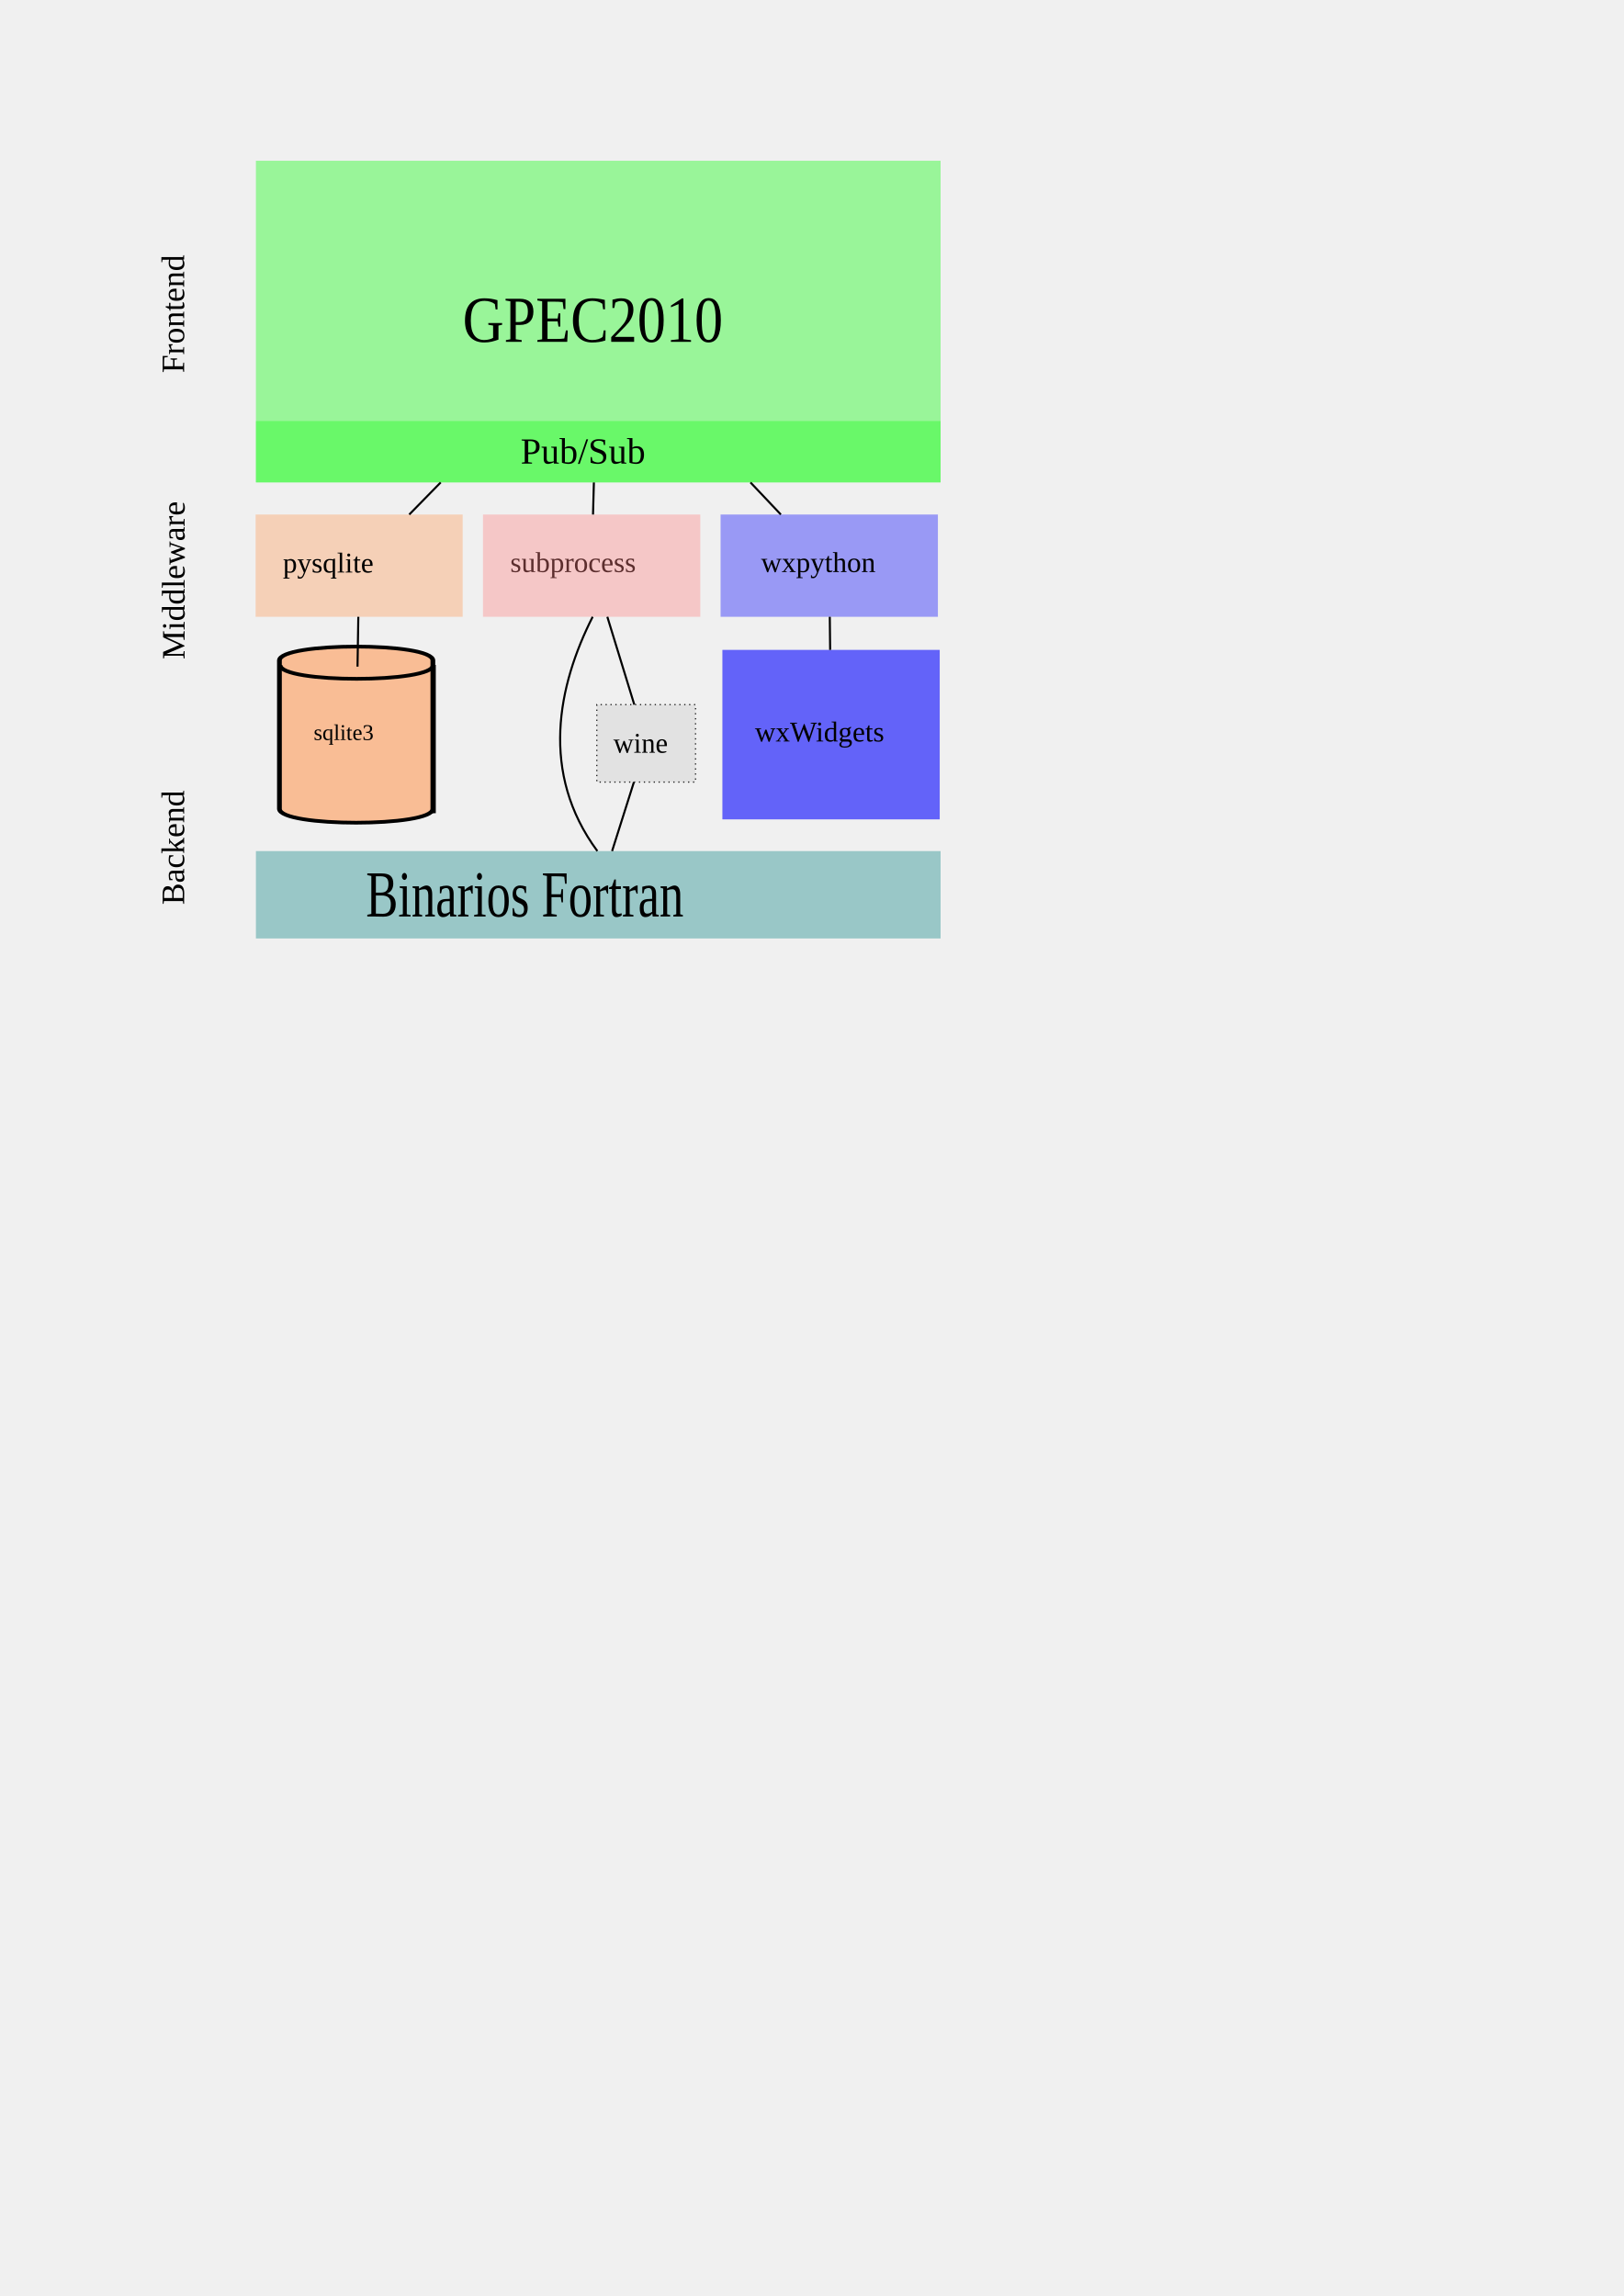
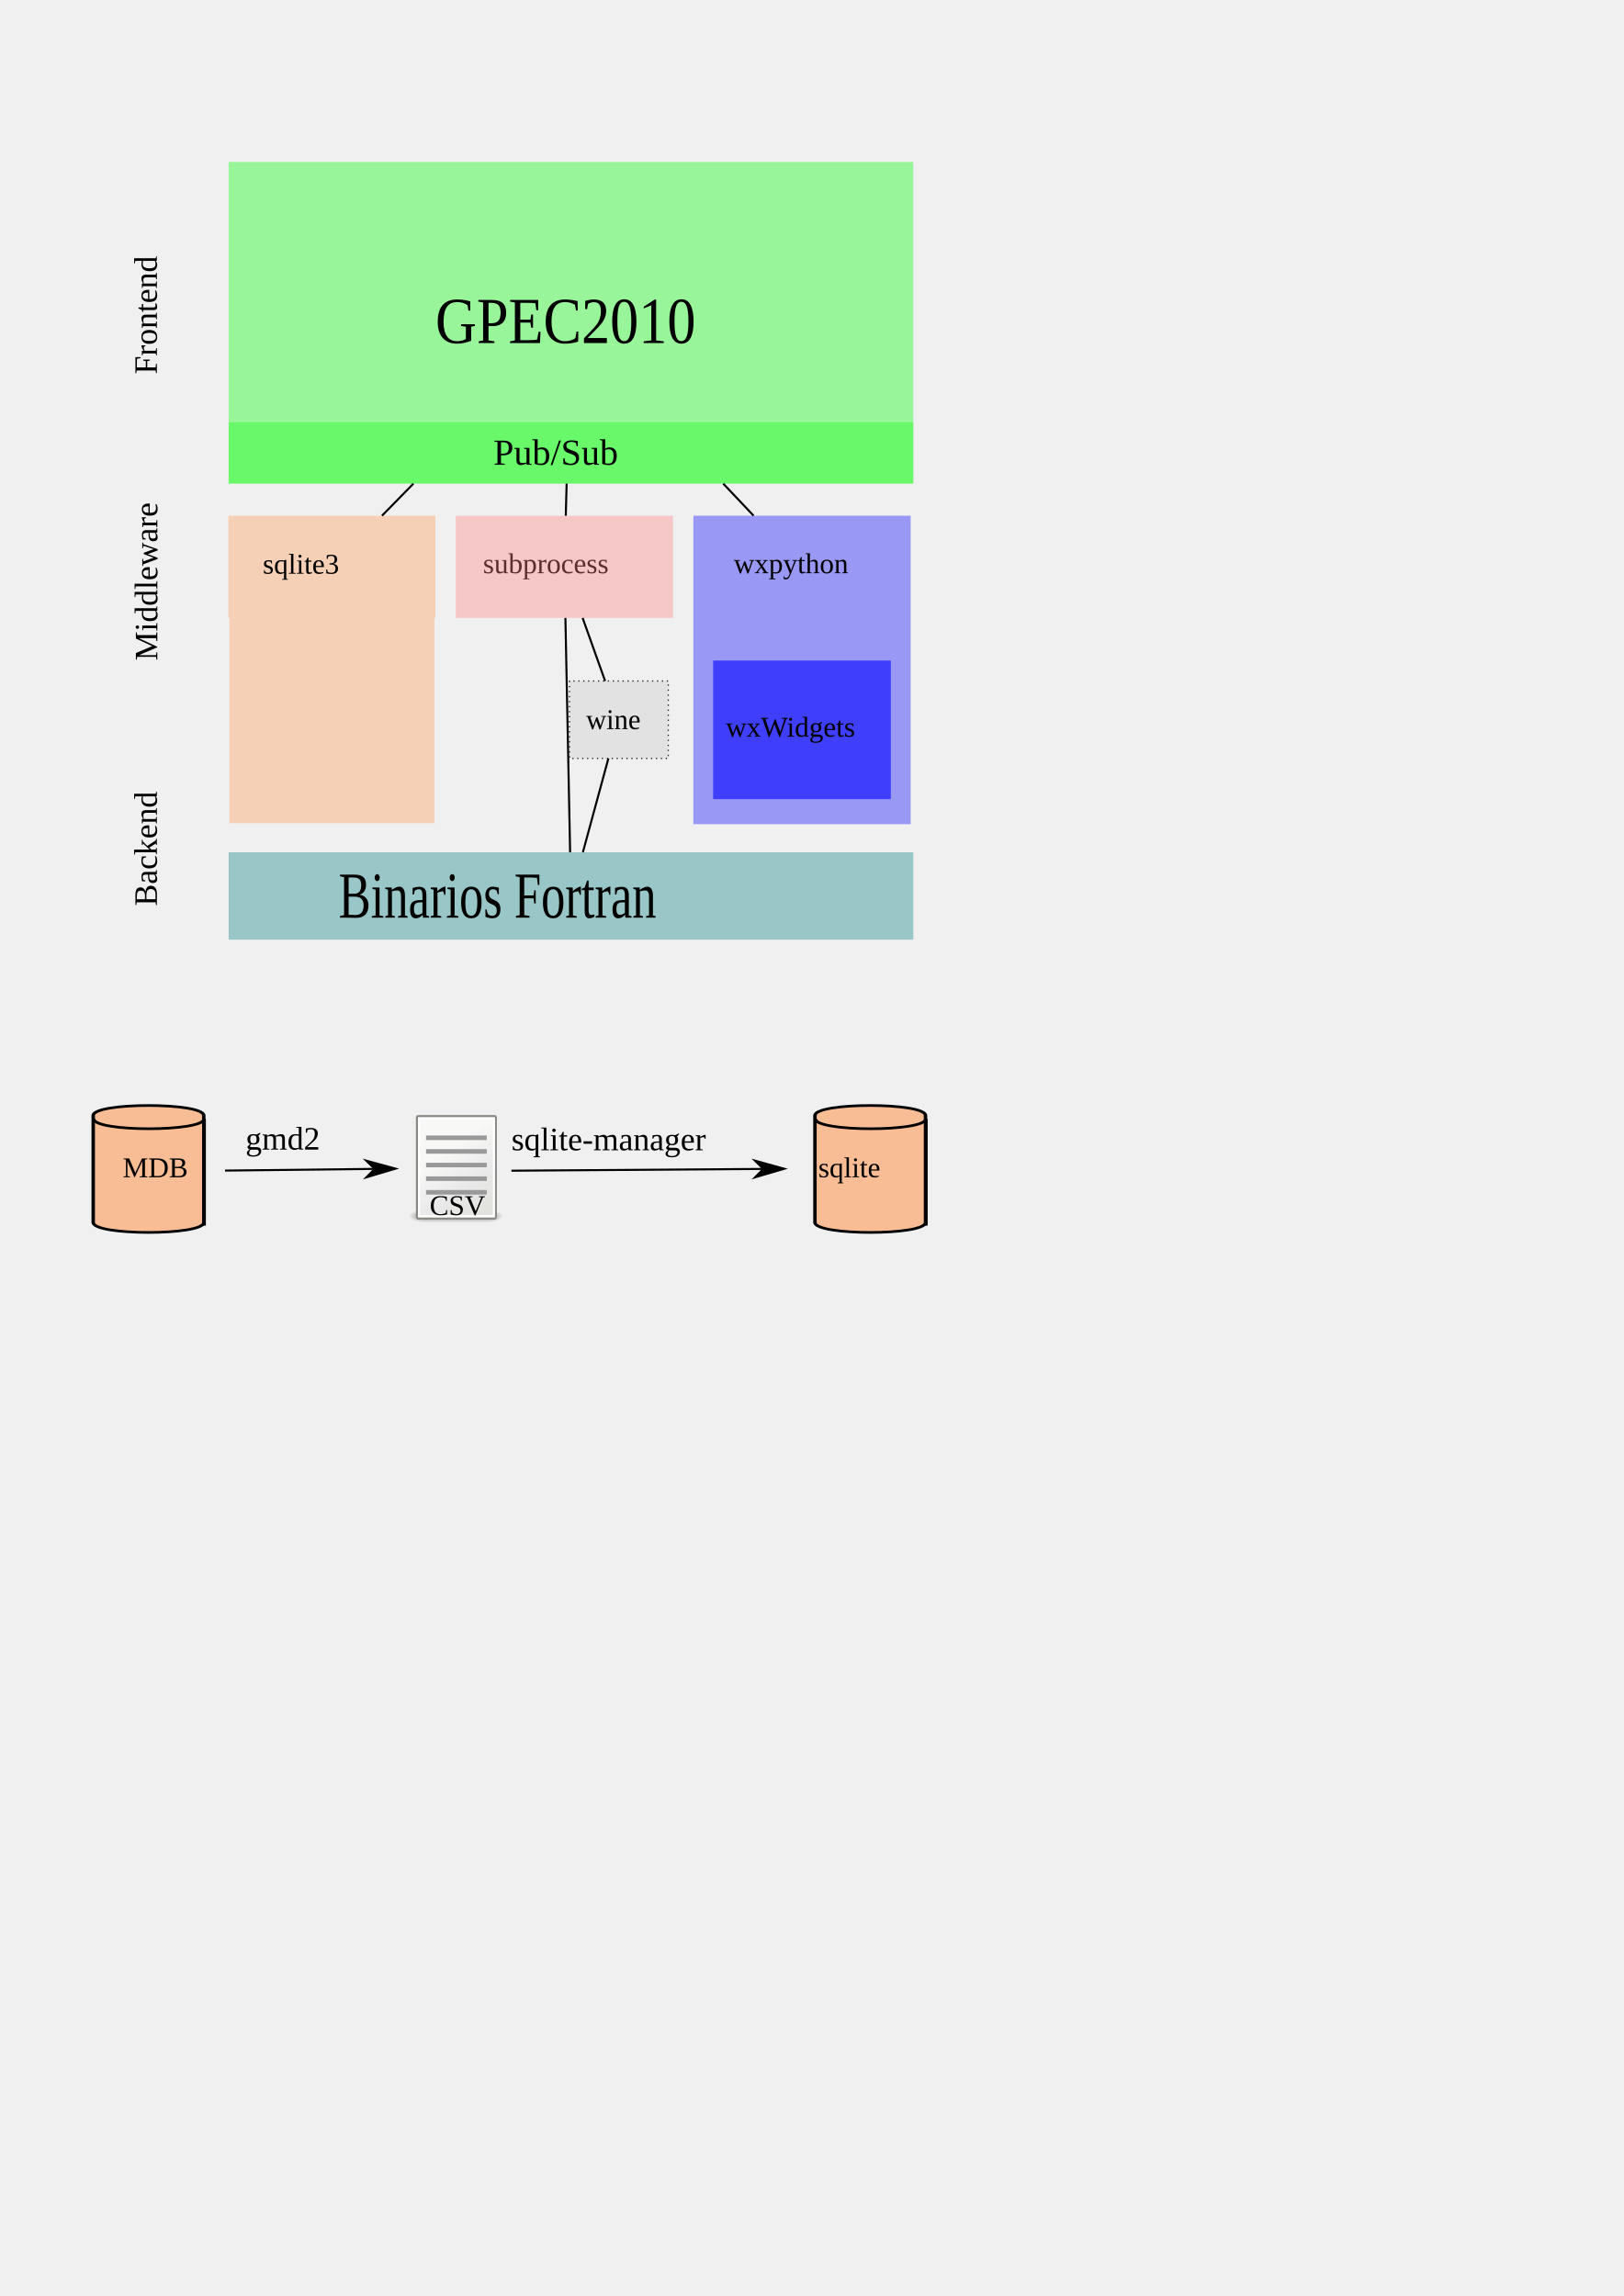
- <svg xmlns="http://www.w3.org/2000/svg" width="210mm" height="297mm" id="svg2" version="1.1">
+ <svg xmlns="http://www.w3.org/2000/svg" xmlns:xlink="http://www.w3.org/1999/xlink" width="210mm" height="297mm" id="svg2" version="1.1">
  <defs id="defs4">
-     </defs>
+     <marker orient="auto" refY="0.0" refX="0.0" id="Arrow1Lend" style="overflow:visible;">
+       <path id="path5679" d="M 0.0,0.0 L 5.0,-5.0 L -12.5,0.0 L 5.0,5.0 L 0.0,0.0 z " style="fill-rule:evenodd;stroke:#000000;stroke-width:1.0pt;marker-start:none;" transform="scale(0.8) rotate(180) translate(12.5,0)" />
+     </marker>
+     <linearGradient id="linearGradient2224">
+       <stop id="stop2226" offset="0" style="stop-color:#7c7c7c;stop-opacity:1;" />
+       <stop id="stop2228" offset="1" style="stop-color:#b8b8b8;stop-opacity:1;" />
+     </linearGradient>
+     <linearGradient gradientTransform="translate(6.161836,4.033411)" gradientUnits="userSpaceOnUse" y2="42.062" x2="39.062" y1="39.156" x1="36.812" id="linearGradient2222" xlink:href="#linearGradient2216" />
+     <linearGradient id="linearGradient2216">
+       <stop id="stop2218" offset="0" style="stop-color:#000000;stop-opacity:1;" />
+       <stop id="stop2220" offset="1" style="stop-color:#000000;stop-opacity:0;" />
+     </linearGradient>
+     <linearGradient gradientTransform="matrix(0.993566,0,0,1,6.219859,4.033411)" gradientUnits="userSpaceOnUse" y2="42.007" x2="30.811" y1="26.697" x1="26.076" id="linearGradient2265" xlink:href="#linearGradient2259" />
+     <linearGradient id="linearGradient2259">
+       <stop id="stop2261" offset="0" style="stop-color:#ffffff;stop-opacity:1;" />
+       <stop id="stop2263" offset="1" style="stop-color:#ffffff;stop-opacity:0;" />
+     </linearGradient>
+     <linearGradient gradientTransform="matrix(1.060837,0,0,0.987595,4.641161,4.108291)" gradientUnits="userSpaceOnUse" y2="39.498" x2="35.785" y1="18.992" x1="22.308" id="linearGradient15224" xlink:href="#linearGradient15218" />
+     <linearGradient id="linearGradient15218">
+       <stop id="stop15220" offset="0" style="stop-color:#f8f8f7;stop-opacity:1;" />
+       <stop style="stop-color:#e8e8e8;stop-opacity:1;" offset="0.599" id="stop2269" />
+       <stop id="stop15222" offset="1" style="stop-color:#e2e2de;stop-opacity:1;" />
+     </linearGradient>
+     <radialGradient gradientUnits="userSpaceOnUse" gradientTransform="matrix(1,0,0,0.651376,4.638648e-15,10.75754)" r="15.571" fy="30.857" fx="22.571" cy="30.857" cx="22.571" id="radialGradient3564" xlink:href="#linearGradient3558" />
+     <linearGradient id="linearGradient3558">
+       <stop id="stop3560" offset="0" style="stop-color:#000000;stop-opacity:1;" />
+       <stop id="stop3562" offset="1" style="stop-color:#000000;stop-opacity:0;" />
+     </linearGradient>
+     <linearGradient id="linearGradient5048">
+       <stop id="stop5050" offset="0" style="stop-color:black;stop-opacity:0;" />
+       <stop style="stop-color:black;stop-opacity:1;" offset="0.5" id="stop5056" />
+       <stop id="stop5052" offset="1" style="stop-color:black;stop-opacity:0;" />
+     </linearGradient>
+     <linearGradient id="linearGradient5060">
+       <stop id="stop5062" offset="0" style="stop-color:black;stop-opacity:1;" />
+       <stop id="stop5064" offset="1" style="stop-color:black;stop-opacity:0;" />
+     </linearGradient>
+     <linearGradient xlink:href="#linearGradient5048" id="linearGradient5663" gradientUnits="userSpaceOnUse" gradientTransform="matrix(2.774389,0,0,1.969706,-1892.179,-872.8854)" x1="302.857" y1="366.648" x2="302.857" y2="609.505" />
+     <radialGradient xlink:href="#linearGradient5060" id="radialGradient5665" gradientUnits="userSpaceOnUse" gradientTransform="matrix(2.774389,0,0,1.969706,-1891.633,-872.8854)" cx="605.714" cy="486.648" fx="605.714" fy="486.648" r="117.143" />
+     <radialGradient xlink:href="#linearGradient5060" id="radialGradient5667" gradientUnits="userSpaceOnUse" gradientTransform="matrix(-2.774389,0,0,1.969706,112.7623,-872.8854)" cx="605.714" cy="486.648" fx="605.714" fy="486.648" r="117.143" />
+     <linearGradient xlink:href="#linearGradient15218" id="linearGradient5669" gradientUnits="userSpaceOnUse" gradientTransform="matrix(1.342704,0,0,1.235378,-8.219611,-6.577189)" x1="20.794" y1="18.379" x2="35.596" y2="39.6" />
+     <marker orient="auto" refY="0" refX="0" id="Arrow1Lend-1" style="overflow:visible">
+       <path id="path5679-6" d="M 0,0 5,-5 -12.5,0 5,5 0,0 z" style="fill-rule:evenodd;stroke:#000000;stroke-width:1pt;marker-start:none" transform="matrix(-0.8,0,0,-0.8,-10,0)" />
+     </marker>
+   </defs>
  <g id="layer1">
-     <g id="g4473">
-       <g transform="matrix(1.183965,0,0,1,-20.36568,-2.224915)" id="g2890">
-         <rect style="fill:#00ff00;fill-opacity:0.363;fill-rule:evenodd;stroke:none" id="rect2830" width="282.685" height="157.261" x="122.857" y="80.815" />
-         <text xml:space="preserve" style="font-size:27.551px;font-style:normal;font-variant:normal;font-weight:normal;font-stretch:normal;fill:#000000;fill-opacity:1;stroke:none;font-family:Courier 10 Pitch;-inkscape-font-specification:Courier 10 Pitch" x="243.132" y="145.031" id="text2834" transform="scale(0.8563735,1.167715)">
-           <tspan id="tspan2836" x="243.132" y="145.031">GPEC2010</tspan>
+     <g id="g2890" transform="matrix(1.183965,0,0,1,-33.68558,-1.649756)">
+       <rect y="80.815" x="122.857" height="157.261" width="282.685" id="rect2830" style="fill:#00ff00;fill-opacity:0.363;fill-rule:evenodd;stroke:none" />
+       <text transform="scale(0.8563735,1.167715)" id="text2834" y="145.031" x="243.132" style="font-size:27.551px;font-style:normal;font-variant:normal;font-weight:normal;font-stretch:normal;fill:#000000;fill-opacity:1;stroke:none;font-family:Courier 10 Pitch;-inkscape-font-specification:Courier 10 Pitch" xml:space="preserve">
+         <tspan y="145.031" x="243.132" id="tspan2836">GPEC2010</tspan>
+       </text>
+     </g>
+     <rect style="fill:#ff9955;fill-opacity:0.365;stroke:none" id="rect2832-49" width="100.226" height="100.312" x="112.125" y="302.128" />
+     <rect style="fill:#ff9955;fill-opacity:0.365;fill-rule:evenodd;stroke:none" id="rect2832" width="101.221" height="50" x="111.627" y="252.128" />
+     <text xml:space="preserve" style="font-size:20px;font-style:normal;font-variant:normal;font-weight:normal;font-stretch:normal;fill:#000000;fill-opacity:1;stroke:none;font-family:Courier 10 Pitch;-inkscape-font-specification:Courier 10 Pitch" x="124.954" y="280.467" id="text2895">
+       <tspan id="tspan2897" x="124.954" y="280.467" style="font-size:14px"> sqlite3</tspan>
+     </text>
+     <rect style="fill:#0000ff;fill-opacity:0.363;fill-rule:evenodd;stroke:none" id="rect2832-0-9" width="106.236" height="150.809" x="338.913" y="252.128" />
+     <text xml:space="preserve" style="font-size:20px;font-style:normal;font-variant:normal;font-weight:normal;font-stretch:normal;fill:#000000;fill-opacity:1;stroke:none;font-family:Courier 10 Pitch;-inkscape-font-specification:Courier 10 Pitch" x="358.677" y="280.236" id="text2895-2-1">
+       <tspan id="tspan2897-5-7" x="358.677" y="280.236" style="font-size:14px">wxpython</tspan>
+     </text>
+     <text xml:space="preserve" style="font-size:20px;font-style:normal;font-variant:normal;font-weight:normal;font-stretch:normal;fill:#000000;fill-opacity:1;stroke:none;font-family:Courier 10 Pitch;-inkscape-font-specification:Courier 10 Pitch" x="236.09" y="280.236" id="text2895-2">
+       <tspan id="tspan2897-5" x="236.09" y="280.236" style="font-size:14px">subprocess</tspan>
+     </text>
+     <rect style="fill:#ff8080;fill-opacity:0.363;fill-rule:evenodd;stroke:none" id="rect2832-0" width="106.236" height="50" x="222.763" y="252.128" />
+     <g id="g4308" transform="matrix(0.9789667,0,0,1,28.17105,-13.3256)">
+       <g transform="translate(19.22879,51.83414)" id="g4303">
+         <rect style="fill:#cccccc;fill-opacity:0.365;fill-rule:evenodd;stroke:#1a1a1a;stroke-width:0.614;stroke-miterlimit:10;stroke-dasharray:0.614, 1.841;stroke-dashoffset:0.552" id="rect2832-4" width="49.304" height="37.869" x="236.389" y="294.429" />
+         <text xml:space="preserve" style="font-size:20px;font-style:normal;font-variant:normal;font-weight:normal;font-stretch:normal;fill:#000000;fill-opacity:1;stroke:none;font-family:Courier 10 Pitch;-inkscape-font-specification:Courier 10 Pitch" x="244.657" y="317.948" id="text2895-2-4">
+           <tspan id="tspan2897-5-9" x="244.657" y="317.948" style="font-size:14px">wine</tspan>
        </text>
      </g>
-       <g transform="translate(7.675705,-43.36214)" id="g4219">
-         <g id="g4215" transform="matrix(1,0,0,0.7737371,-2.216246,84.21743)">
-           <path id="path3197" d="m 131.136,364.531 c 0,-11.716 75,-11.716 75,0 l 0,93.719 c 0,11.716 -75,11.716 -75,0 l 0,-93.719" style="fill:#ff9955;fill-opacity:0.588;fill-rule:evenodd;stroke:#000000;stroke-width:2.329;stroke-linecap:butt;stroke-linejoin:miter;stroke-miterlimit:10;stroke-opacity:1" />
-           <path id="path3199" d="m 131.396,367.332 c 0,11.716 75,11.716 75,0 l 0,93.719" style="fill:none;stroke:#000000;stroke-width:2.329;stroke-linecap:butt;stroke-linejoin:miter;stroke-miterlimit:10;stroke-opacity:1" />
-         </g>
-         <text xml:space="preserve" style="font-size:11px;font-style:normal;font-variant:normal;font-weight:normal;font-stretch:normal;fill:#000000;fill-opacity:1;stroke:none;font-family:Courier 10 Pitch;-inkscape-font-specification:Courier 10 Pitch" x="145.644" y="405.149" id="text4018">
-           <tspan id="tspan4020" x="145.644" y="405.149">sqlite3</tspan>
-         </text>
-       </g>
-       <g id="g4279">
-         <rect style="fill:#ff9955;fill-opacity:0.365;fill-rule:evenodd;stroke:none" id="rect2832" width="101.221" height="50" x="124.947" y="251.553" />
-         <text xml:space="preserve" style="font-size:20px;font-style:normal;font-variant:normal;font-weight:normal;font-stretch:normal;fill:#000000;fill-opacity:1;stroke:none;font-family:Courier 10 Pitch;-inkscape-font-specification:Courier 10 Pitch" x="138.274" y="279.892" id="text2895">
-           <tspan id="tspan2897" x="138.274" y="279.892" style="font-size:14px">pysqlite</tspan>
-         </text>
-       </g>
-       <g transform="translate(-1.5258789e-5,0)" id="g4284">
-         <rect style="fill:#0000ff;fill-opacity:0.363;fill-rule:evenodd;stroke:none" id="rect2832-0-9" width="106.236" height="50" x="352.233" y="251.553" />
-         <text xml:space="preserve" style="font-size:20px;font-style:normal;font-variant:normal;font-weight:normal;font-stretch:normal;fill:#000000;fill-opacity:1;stroke:none;font-family:Courier 10 Pitch;-inkscape-font-specification:Courier 10 Pitch" x="371.996" y="279.661" id="text2895-2-1">
-           <tspan id="tspan2897-5-7" x="371.996" y="279.661" style="font-size:14px">wxpython</tspan>
-         </text>
-       </g>
-       <text id="text2895-2" y="279.661" x="249.41" style="font-size:20px;font-style:normal;font-variant:normal;font-weight:normal;font-stretch:normal;fill:#000000;fill-opacity:1;stroke:none;font-family:Courier 10 Pitch;-inkscape-font-specification:Courier 10 Pitch" xml:space="preserve">
-         <tspan style="font-size:14px" y="279.661" x="249.41" id="tspan2897-5">subprocess</tspan>
-       </text>
-       <rect y="251.553" x="236.083" height="50" width="106.236" id="rect2832-0" style="fill:#ff8080;fill-opacity:0.363;fill-rule:evenodd;stroke:none" />
-       <g transform="matrix(0.9789667,0,0,1,41.49095,-1.770023)" id="g4308">
-         <g id="g4303" transform="translate(19.22879,51.83414)">
-           <rect y="294.429" x="236.389" height="37.869" width="49.304" id="rect2832-4" style="fill:#cccccc;fill-opacity:0.365;fill-rule:evenodd;stroke:#1a1a1a;stroke-width:0.614;stroke-miterlimit:10;stroke-dasharray:0.614, 1.841;stroke-dashoffset:0.552" />
-           <text id="text2895-2-4" y="317.948" x="244.657" style="font-size:20px;font-style:normal;font-variant:normal;font-weight:normal;font-stretch:normal;fill:#000000;fill-opacity:1;stroke:none;font-family:Courier 10 Pitch;-inkscape-font-specification:Courier 10 Pitch" xml:space="preserve">
-             <tspan style="font-size:14px" y="317.948" x="244.657" id="tspan2897-5-9">wine</tspan>
-           </text>
-         </g>
-       </g>
-       <g transform="translate(-0.665576,-50.48672)" id="g4210">
-         <rect style="fill:#0000ff;fill-opacity:0.588;fill-rule:evenodd;stroke:none" id="rect2832-0-9-7" width="106.236" height="82.857" x="353.785" y="368.222" />
-         <text xml:space="preserve" style="font-size:20px;font-style:normal;font-variant:normal;font-weight:normal;font-stretch:normal;fill:#000000;fill-opacity:1;stroke:none;font-family:Courier 10 Pitch;-inkscape-font-specification:Courier 10 Pitch" x="369.695" y="412.989" id="text2895-2-1-7">
-           <tspan id="tspan2897-5-7-4" x="369.695" y="412.989" style="font-size:14px">wxWidgets</tspan>
-         </text>
-       </g>
-       <g id="g4373">
-         <rect style="fill:#008080;fill-opacity:0.363;fill-rule:evenodd;stroke:none" id="rect2830-6" width="334.689" height="42.725" x="125.093" y="416.097" />
-         <text xml:space="preserve" style="font-size:27.551px;font-style:normal;font-variant:normal;font-weight:normal;font-stretch:normal;fill:#000000;fill-opacity:1;stroke:none;font-family:Courier 10 Pitch;-inkscape-font-specification:Courier 10 Pitch" x="208.846" y="383.72" id="text2834-7" transform="scale(0.8563735,1.167715)">
-           <tspan id="tspan2836-2" x="208.846" y="383.72">Binarios Fortran</tspan>
-         </text>
-       </g>
-       <path id="path4361" d="m 215.423,235.852 -15.379,15.701" style="fill:none;stroke:#000000;stroke-width:1px;stroke-linecap:butt;stroke-linejoin:miter;stroke-opacity:1" />
-       <path id="path4363" d="m 290.305,235.852 -0.426,15.701" style="fill:none;stroke:#000000;stroke-width:1px;stroke-linecap:butt;stroke-linejoin:miter;stroke-opacity:1" />
-       <path id="path4365" d="m 366.839,235.852 14.857,15.701" style="fill:none;stroke:#000000;stroke-width:1px;stroke-linecap:butt;stroke-linejoin:miter;stroke-opacity:1" />
-       <path id="path4367" d="m 296.874,301.553 13.18,42.94" style="fill:none;stroke:#000000;stroke-width:1px;stroke-linecap:butt;stroke-linejoin:miter;stroke-opacity:1" />
-       <path id="path4369" d="m 309.874,382.362 -10.676,33.734" style="fill:none;stroke:#000000;stroke-width:1px;stroke-linecap:butt;stroke-linejoin:miter;stroke-opacity:1" />
-       <path id="path4371" d="m 289.704,301.553 c -17.059,33.669 -25.868,76.435 2.304,114.544" style="fill:none;stroke:#000000;stroke-width:1px;stroke-linecap:butt;stroke-linejoin:miter;stroke-opacity:1" />
-       <path id="path4384" d="m 175.155,301.553 -0.393,24.367" style="fill:none;stroke:#000000;stroke-width:1px;stroke-linecap:butt;stroke-linejoin:miter;stroke-opacity:1" />
-       <path id="path4386" d="m 405.619,301.553 0.174,16.182" style="fill:none;stroke:#000000;stroke-width:1px;stroke-linecap:butt;stroke-linejoin:miter;stroke-opacity:1" />
-       <text transform="matrix(0,-1,1,0,0,0)" id="text4388" y="90" x="-182.362" style="font-size:16;font-style:normal;font-variant:normal;font-weight:normal;font-stretch:normal;fill:#000000;fill-opacity:1;stroke:none;font-family:Courier 10 Pitch;-inkscape-font-specification:Courier 10 Pitch" xml:space="preserve">
-         <tspan y="90" x="-182.362" id="tspan4390">Frontend</tspan>
-       </text>
-       <text transform="matrix(0,-1,1,0,0,0)" id="text4388-0" y="90.224" x="-322.362" style="font-size:16px;font-style:normal;font-variant:normal;font-weight:normal;font-stretch:normal;fill:#000000;fill-opacity:1;stroke:none;font-family:Courier 10 Pitch;-inkscape-font-specification:Courier 10 Pitch" xml:space="preserve">
-         <tspan y="90.224" x="-322.362" id="tspan4390-1">Middleware</tspan>
-       </text>
-       <rect style="fill:#00ff00;fill-opacity:0.314;fill-rule:evenodd;stroke:none" id="rect4435" width="334.689" height="30" x="125.093" y="205.852" />
-       <text id="text4444" y="226.648" x="254.472" style="font-size:18px;font-style:normal;font-variant:normal;font-weight:normal;font-stretch:normal;fill:#000000;fill-opacity:1;stroke:none;font-family:Courier 10 Pitch;-inkscape-font-specification:Courier 10 Pitch" xml:space="preserve">
-         <tspan y="226.648" x="254.472" id="tspan4446">Pub/Sub</tspan>
-       </text>
-       <text transform="matrix(0,-1,1,0,0,0)" id="text4388-5" y="90" x="-442.362" style="font-size:16px;font-style:normal;font-variant:normal;font-weight:normal;font-stretch:normal;fill:#000000;fill-opacity:1;stroke:none;font-family:Courier 10 Pitch;-inkscape-font-specification:Courier 10 Pitch" xml:space="preserve">
-         <tspan y="90" x="-442.362" id="tspan4390-8">Backend</tspan>
+     </g>
+     <g id="g3934" transform="translate(-25.17735,-2.205329)">
+       <rect y="325.143" x="373.768" height="67.761" width="86.881" id="rect2832-0-9-7" style="fill:#0000ff;fill-opacity:0.588;fill-rule:evenodd;stroke:none" />
+       <text id="text2895-2-1-7" y="362.362" x="380" style="font-size:20px;font-style:normal;font-variant:normal;font-weight:normal;font-stretch:normal;fill:#000000;fill-opacity:1;stroke:none;font-family:Courier 10 Pitch;-inkscape-font-specification:Courier 10 Pitch" xml:space="preserve">
+         <tspan style="font-size:14px" y="362.362" x="380" id="tspan2897-5-7-4">wxWidgets</tspan>
      </text>
    </g>
+     <g id="g4373" transform="translate(-13.3199,0.5751582)">
+       <rect y="416.097" x="125.093" height="42.725" width="334.689" id="rect2830-6" style="fill:#008080;fill-opacity:0.363;fill-rule:evenodd;stroke:none" />
+       <text transform="scale(0.8563735,1.167715)" id="text2834-7" y="383.72" x="208.846" style="font-size:27.551px;font-style:normal;font-variant:normal;font-weight:normal;font-stretch:normal;fill:#000000;fill-opacity:1;stroke:none;font-family:Courier 10 Pitch;-inkscape-font-specification:Courier 10 Pitch" xml:space="preserve">
+         <tspan y="383.72" x="208.846" id="tspan2836-2">Binarios Fortran</tspan>
+       </text>
+     </g>
+     <path style="fill:none;stroke:#000000;stroke-width:1px;stroke-linecap:butt;stroke-linejoin:miter;stroke-opacity:1" d="m 202.103,236.427 -15.379,15.701" id="path4361" />
+     <path style="fill:none;stroke:#000000;stroke-width:1px;stroke-linecap:butt;stroke-linejoin:miter;stroke-opacity:1" d="m 276.985,236.427 -0.426,15.701" id="path4363" />
+     <path style="fill:none;stroke:#000000;stroke-width:1px;stroke-linecap:butt;stroke-linejoin:miter;stroke-opacity:1" d="m 353.519,236.427 14.857,15.701" id="path4365" />
+     <path style="fill:none;stroke:#000000;stroke-width:1px;stroke-linecap:butt;stroke-linejoin:miter;stroke-opacity:1" d="m 284.8,302.128 10.992,30.809" id="path4367" />
+     <path style="fill:none;stroke:#000000;stroke-width:1px;stroke-linecap:butt;stroke-linejoin:miter;stroke-opacity:1" d="M 297.398,370.807 284.926,416.672" id="path4369" />
+     <path style="fill:none;stroke:#000000;stroke-width:1px;stroke-linecap:butt;stroke-linejoin:miter;stroke-opacity:1" d="m 276.384,302.128 2.304,114.544" id="path4371" />
+     <text xml:space="preserve" style="font-size:16px;font-style:normal;font-variant:normal;font-weight:normal;font-stretch:normal;fill:#000000;fill-opacity:1;stroke:none;font-family:Courier 10 Pitch;-inkscape-font-specification:Courier 10 Pitch" x="-182.937" y="76.68" id="text4388" transform="matrix(0,-1,1,0,0,0)">
+       <tspan id="tspan4390" x="-182.937" y="76.68">Frontend</tspan>
+     </text>
+     <text xml:space="preserve" style="font-size:16px;font-style:normal;font-variant:normal;font-weight:normal;font-stretch:normal;fill:#000000;fill-opacity:1;stroke:none;font-family:Courier 10 Pitch;-inkscape-font-specification:Courier 10 Pitch" x="-322.937" y="76.904" id="text4388-0" transform="matrix(0,-1,1,0,0,0)">
+       <tspan id="tspan4390-1" x="-322.937" y="76.904">Middleware</tspan>
+     </text>
+     <rect y="206.427" x="111.773" height="30" width="334.689" id="rect4435" style="fill:#00ff00;fill-opacity:0.314;fill-rule:evenodd;stroke:none" />
+     <text xml:space="preserve" style="font-size:18px;font-style:normal;font-variant:normal;font-weight:normal;font-stretch:normal;fill:#000000;fill-opacity:1;stroke:none;font-family:Courier 10 Pitch;-inkscape-font-specification:Courier 10 Pitch" x="241.152" y="227.223" id="text4444">
+       <tspan id="tspan4446" x="241.152" y="227.223">Pub/Sub</tspan>
+     </text>
+     <text xml:space="preserve" style="font-size:16px;font-style:normal;font-variant:normal;font-weight:normal;font-stretch:normal;fill:#000000;fill-opacity:1;stroke:none;font-family:Courier 10 Pitch;-inkscape-font-specification:Courier 10 Pitch" x="-442.937" y="76.68" id="text4388-5" transform="matrix(0,-1,1,0,0,0)">
+       <tspan id="tspan4390-8" x="-442.937" y="76.68">Backend</tspan>
+     </text>
+     <g id="g5656" transform="translate(0,3.191779)">
+       <g transform="matrix(0.7206741,0,0,0.5576123,-48.94341,338.9267)" id="g4215-0">
+         <path style="fill:#ff9955;fill-opacity:0.588;fill-rule:evenodd;stroke:#000000;stroke-width:2.329;stroke-linecap:butt;stroke-linejoin:miter;stroke-miterlimit:10;stroke-opacity:1" d="m 131.136,364.531 c 0,-11.716 75,-11.716 75,0 l 0,93.719 c 0,11.716 -75,11.716 -75,0 l 0,-93.719" id="path3197-0" />
+         <path style="fill:none;stroke:#000000;stroke-width:2.329;stroke-linecap:butt;stroke-linejoin:miter;stroke-miterlimit:10;stroke-opacity:1" d="m 131.396,367.332 c 0,11.716 75,11.716 75,0 l 0,93.719" id="path3199-4" />
+       </g>
+       <text id="text4018-4" y="572.362" x="60" style="font-size:7.927px;font-style:normal;font-variant:normal;font-weight:normal;font-stretch:normal;fill:#000000;fill-opacity:1;stroke:none;font-family:Courier 10 Pitch;-inkscape-font-specification:Courier 10 Pitch" xml:space="preserve">
+         <tspan style="font-size:14px" id="tspan2889-7" y="572.362" x="60">MDB </tspan>
+       </text>
+     </g>
+     <g id="g5633" transform="translate(69.80066,-3.156051)">
+       <g transform="matrix(0.7206741,0,0,0.5576123,234.0528,345.2745)" id="g4215-0-9">
+         <path style="fill:#ff9955;fill-opacity:0.588;fill-rule:evenodd;stroke:#000000;stroke-width:2.329;stroke-linecap:butt;stroke-linejoin:miter;stroke-miterlimit:10;stroke-opacity:1" d="m 131.136,364.531 c 0,-11.716 75,-11.716 75,0 l 0,93.719 c 0,11.716 -75,11.716 -75,0 l 0,-93.719" id="path3197-0-5" />
+         <path style="fill:none;stroke:#000000;stroke-width:2.329;stroke-linecap:butt;stroke-linejoin:miter;stroke-miterlimit:10;stroke-opacity:1" d="m 131.396,367.332 c 0,11.716 75,11.716 75,0 l 0,93.719" id="path3199-4-3" />
+       </g>
+       <text id="text4018-4-5" y="578.71" x="330.199" style="font-size:7.927px;font-style:normal;font-variant:normal;font-weight:normal;font-stretch:normal;fill:#000000;fill-opacity:1;stroke:none;font-family:Courier 10 Pitch;-inkscape-font-specification:Courier 10 Pitch" xml:space="preserve">
+         <tspan style="font-size:14px" id="tspan2889-7-9" y="578.71" x="330.199">sqlite</tspan>
+       </text>
+     </g>
+     <g id="g5640" transform="translate(0,1.674411)">
+       <g transform="matrix(0.9896574,0,0,1.110993,199.3485,542.3643)" id="layer1-6">
+         <g style="display:inline" id="g5022" transform="matrix(0.02330573,0,0,0.01227058,44.47891,44.41691)">
+           <rect y="-150.697" x="-1559.252" height="478.357" width="1339.633" id="rect4173" style="opacity:0.402;color:#000000;fill:url(#linearGradient5663);fill-opacity:1;fill-rule:nonzero;stroke:none;stroke-width:1;marker:none;visibility:visible;display:inline;overflow:visible" />
+           <path id="path5058" d="m -219.619,-150.68 c 0,0 0,478.331 0,478.331 142.874,0.9 345.4,-107.17 345.4,-239.196 0,-132.027 -159.437,-239.135 -345.4,-239.135 z" style="opacity:0.402;color:#000000;fill:url(#radialGradient5665);fill-opacity:1;fill-rule:nonzero;stroke:none;stroke-width:1;marker:none;visibility:visible;display:inline;overflow:visible" />
+           <path style="opacity:0.402;color:#000000;fill:url(#radialGradient5667);fill-opacity:1;fill-rule:nonzero;stroke:none;stroke-width:1;marker:none;visibility:visible;display:inline;overflow:visible" d="m -1559.252,-150.68 c 0,0 0,478.331 0,478.331 -142.874,0.9 -345.4,-107.17 -345.4,-239.196 0,-132.027 159.437,-239.135 345.4,-239.135 z" id="path5018" />
+         </g>
+         <rect style="fill:url(#linearGradient5669);fill-opacity:1;fill-rule:evenodd;stroke:#888a85;stroke-width:1;stroke-linecap:butt;stroke-linejoin:miter;stroke-miterlimit:4;stroke-opacity:1;stroke-dasharray:none;stroke-dashoffset:0" id="rect4238" width="38.997" height="45.003" x="4.502" y="1.497" rx="0.567" ry="0.567" />
+         <rect style="color:#000000;fill:#999999;fill-opacity:1;fill-rule:evenodd;stroke:none;stroke-width:1;marker:none;visibility:visible;display:inline;overflow:visible" id="rect4248" width="30" height="2" x="-39" y="10" transform="scale(-1,1)" />
+         <rect y="16" x="-39" height="2" width="30" id="rect4250" style="color:#000000;fill:#999999;fill-opacity:1;fill-rule:evenodd;stroke:none;stroke-width:1;marker:none;visibility:visible;display:inline;overflow:visible" transform="scale(-1,1)" />
+         <rect style="color:#000000;fill:#999999;fill-opacity:1;fill-rule:evenodd;stroke:none;stroke-width:1;marker:none;visibility:visible;display:inline;overflow:visible" id="rect4252" width="30" height="2" x="-39" y="22" transform="scale(-1,1)" />
+         <rect y="28" x="-39" height="2" width="30" id="rect4254" style="color:#000000;fill:#999999;fill-opacity:1;fill-rule:evenodd;stroke:none;stroke-width:1;marker:none;visibility:visible;display:inline;overflow:visible" transform="scale(-1,1)" />
+         <rect style="color:#000000;fill:#999999;fill-opacity:1;fill-rule:evenodd;stroke:none;stroke-width:1;marker:none;visibility:visible;display:inline;overflow:visible" id="rect4256" width="30" height="2" x="-39" y="34" transform="scale(-1,1)" />
+         <rect style="fill:none;stroke:#ffffff;stroke-width:1;stroke-linecap:butt;stroke-linejoin:miter;stroke-miterlimit:4;stroke-opacity:1;stroke-dasharray:none;stroke-dashoffset:0" id="rect2245" width="37.026" height="43.022" x="5.5" y="2.5" rx="0" ry="0" />
+       </g>
+       <text id="text4018-4-8" y="592.362" x="210" style="font-size:7.927px;font-style:normal;font-variant:normal;font-weight:normal;font-stretch:normal;fill:#000000;fill-opacity:1;stroke:none;font-family:Courier 10 Pitch;-inkscape-font-specification:Courier 10 Pitch" xml:space="preserve">
+         <tspan style="font-size:14px" id="tspan2889-7-1" y="592.362" x="210">CSV</tspan>
+       </text>
+     </g>
+     <text xml:space="preserve" style="font-size:16px;font-style:normal;font-variant:normal;font-weight:normal;font-stretch:normal;fill:#000000;fill-opacity:1;stroke:none;font-family:Courier 10 Pitch;-inkscape-font-specification:Courier 10 Pitch" x="120" y="562.032" id="text5586">
+       <tspan id="tspan5588" x="120" y="562.032">gmd2</tspan>
+     </text>
+     <text xml:space="preserve" style="font-size:11px;font-style:normal;font-variant:normal;font-weight:normal;font-stretch:normal;fill:#000000;fill-opacity:1;stroke:none;font-family:Courier 10 Pitch;-inkscape-font-specification:Courier 10 Pitch" x="257.499" y="565.79" id="text5590">
+       <tspan id="tspan5592" x="257.499" y="565.79" />
+     </text>
+     <text xml:space="preserve" style="font-size:16px;font-style:normal;font-variant:normal;font-weight:normal;font-stretch:normal;fill:#000000;fill-opacity:1;stroke:none;font-family:Courier 10 Pitch;-inkscape-font-specification:Courier 10 Pitch" x="250" y="562.362" id="text5586-6">
+       <tspan id="tspan5588-6" x="250" y="562.362">sqlite-manager</tspan>
+     </text>
+     <path style="fill:none;stroke:#000000;stroke-width:1px;stroke-linecap:butt;stroke-linejoin:miter;stroke-opacity:1;marker-end:url(#Arrow1Lend)" d="m 110,572.302 83.189,-0.947" id="path6121" />
+     <path style="fill:none;stroke:#000000;stroke-width:1px;stroke-linecap:butt;stroke-linejoin:miter;stroke-opacity:1;marker-end:url(#Arrow1Lend)" d="m 250,572.362 133.189,-0.947" id="path6121-0" />
  </g>
</svg>
